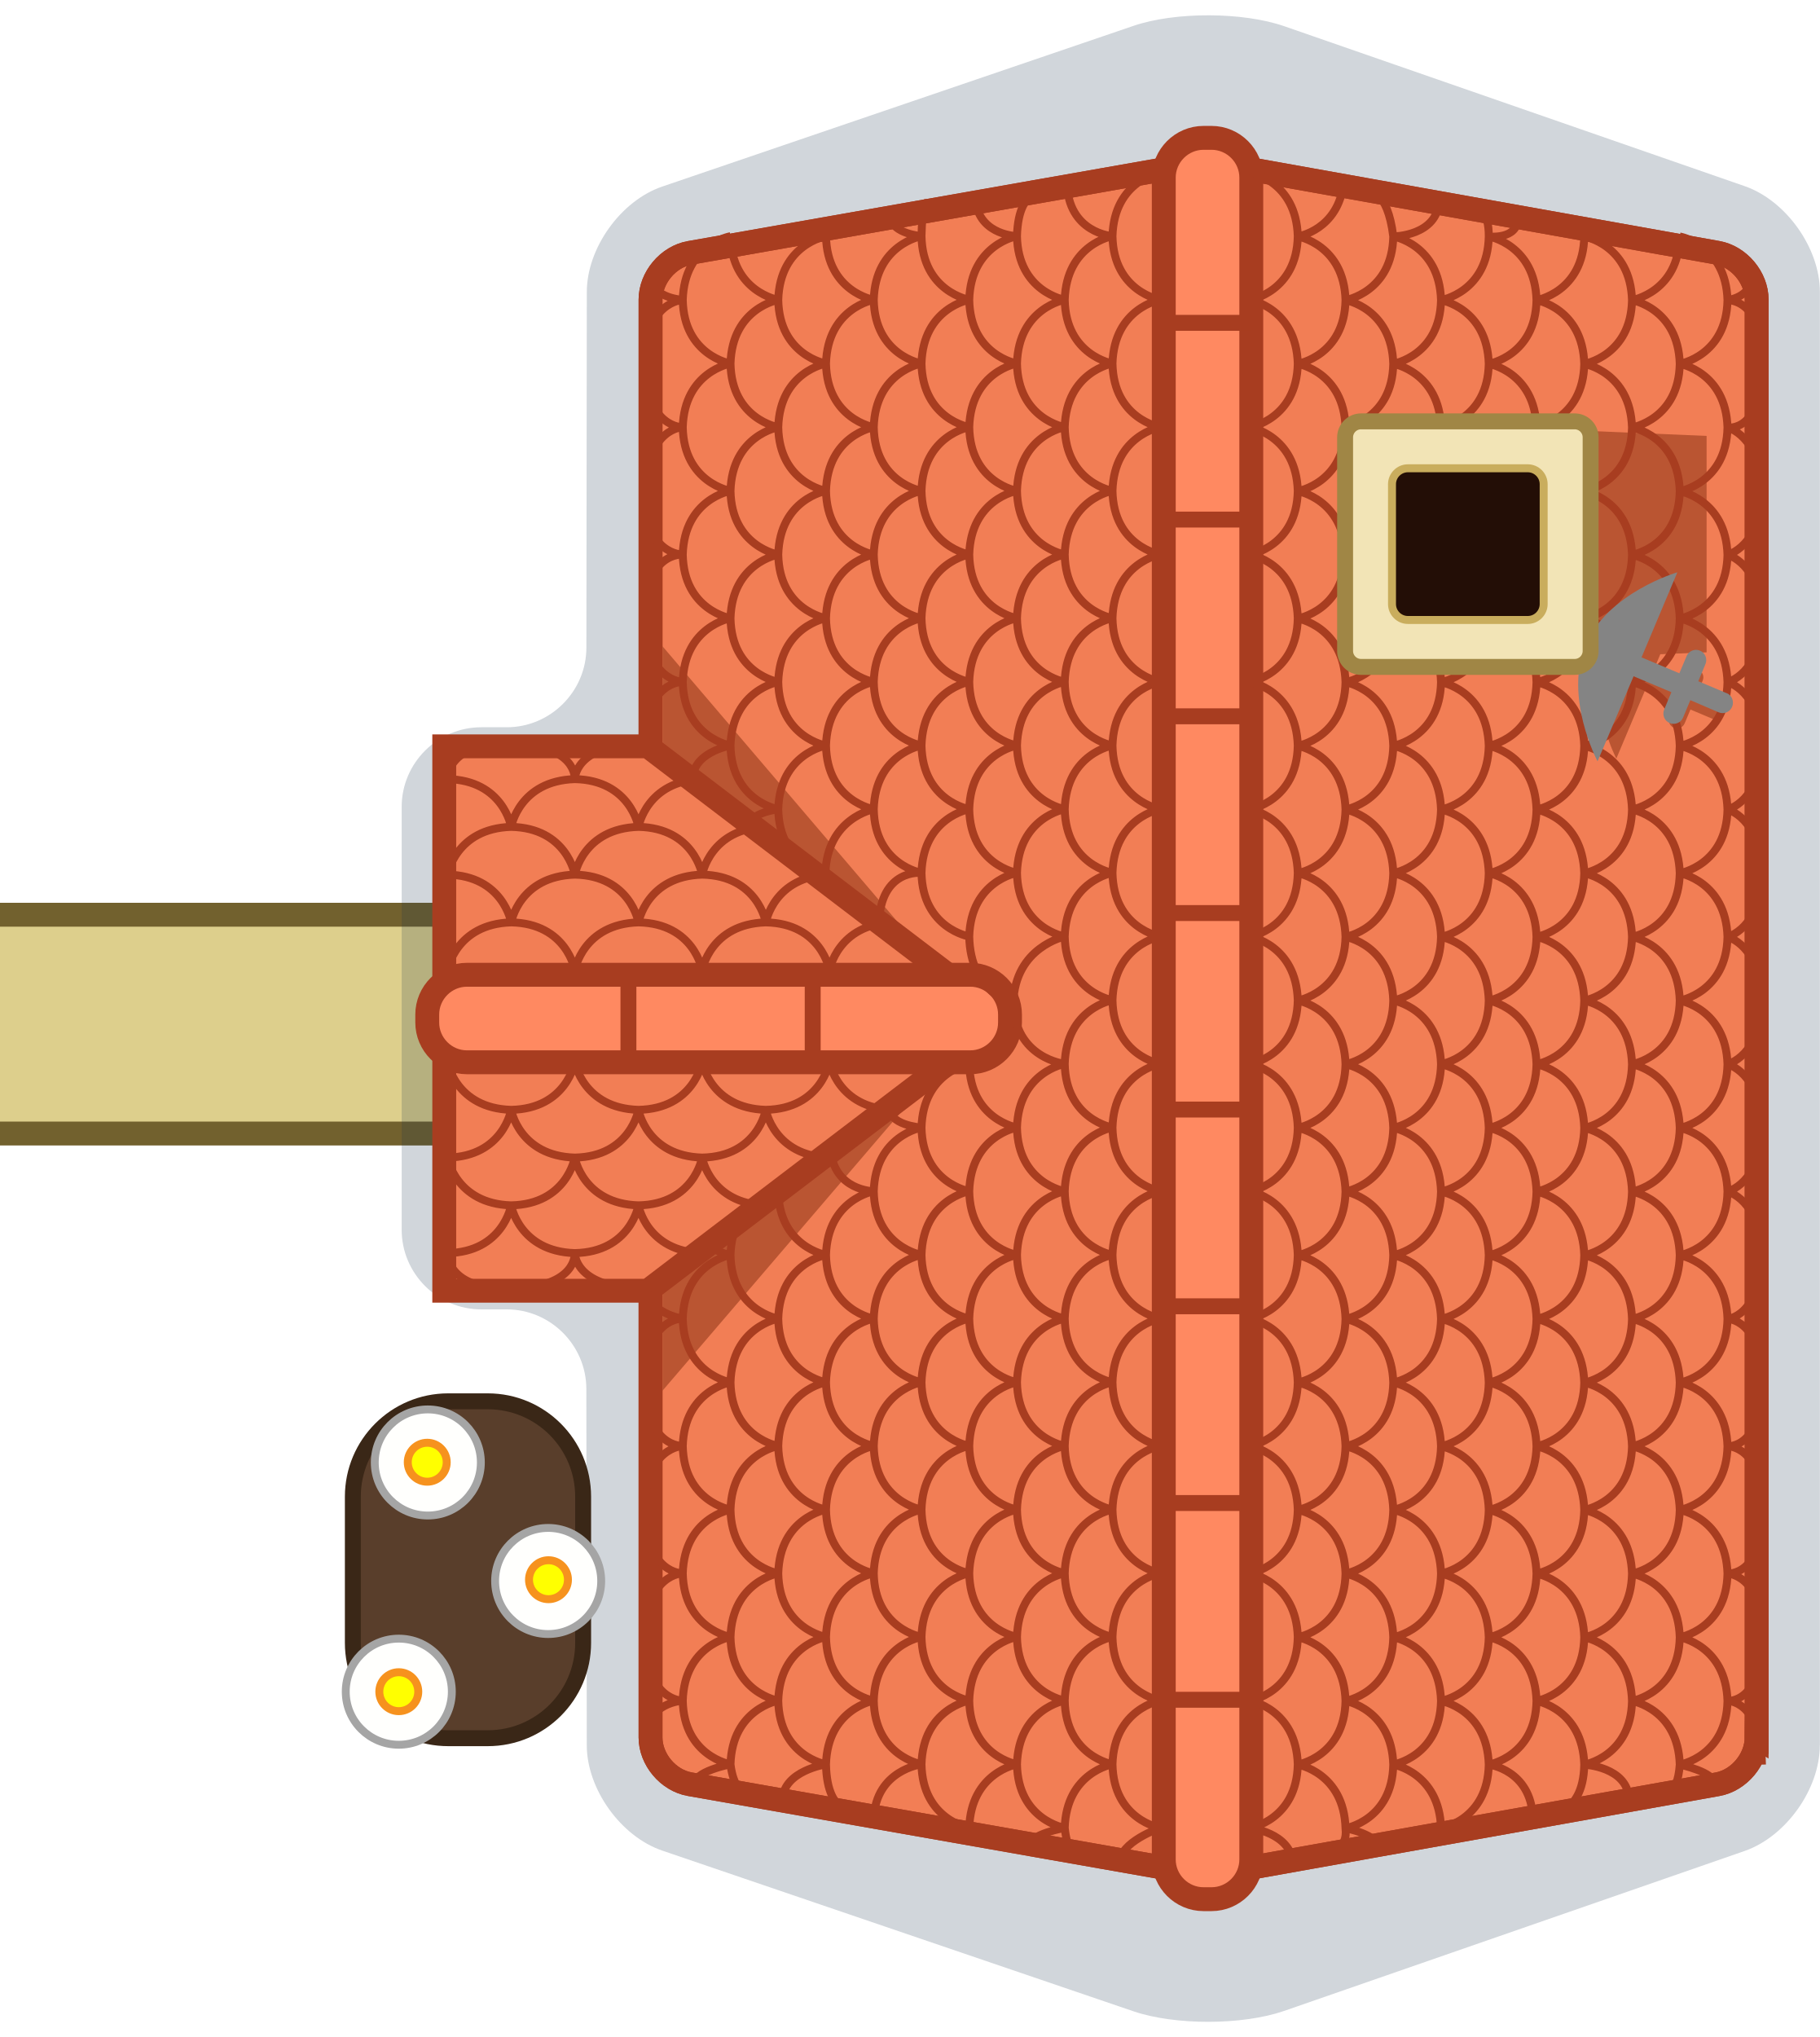
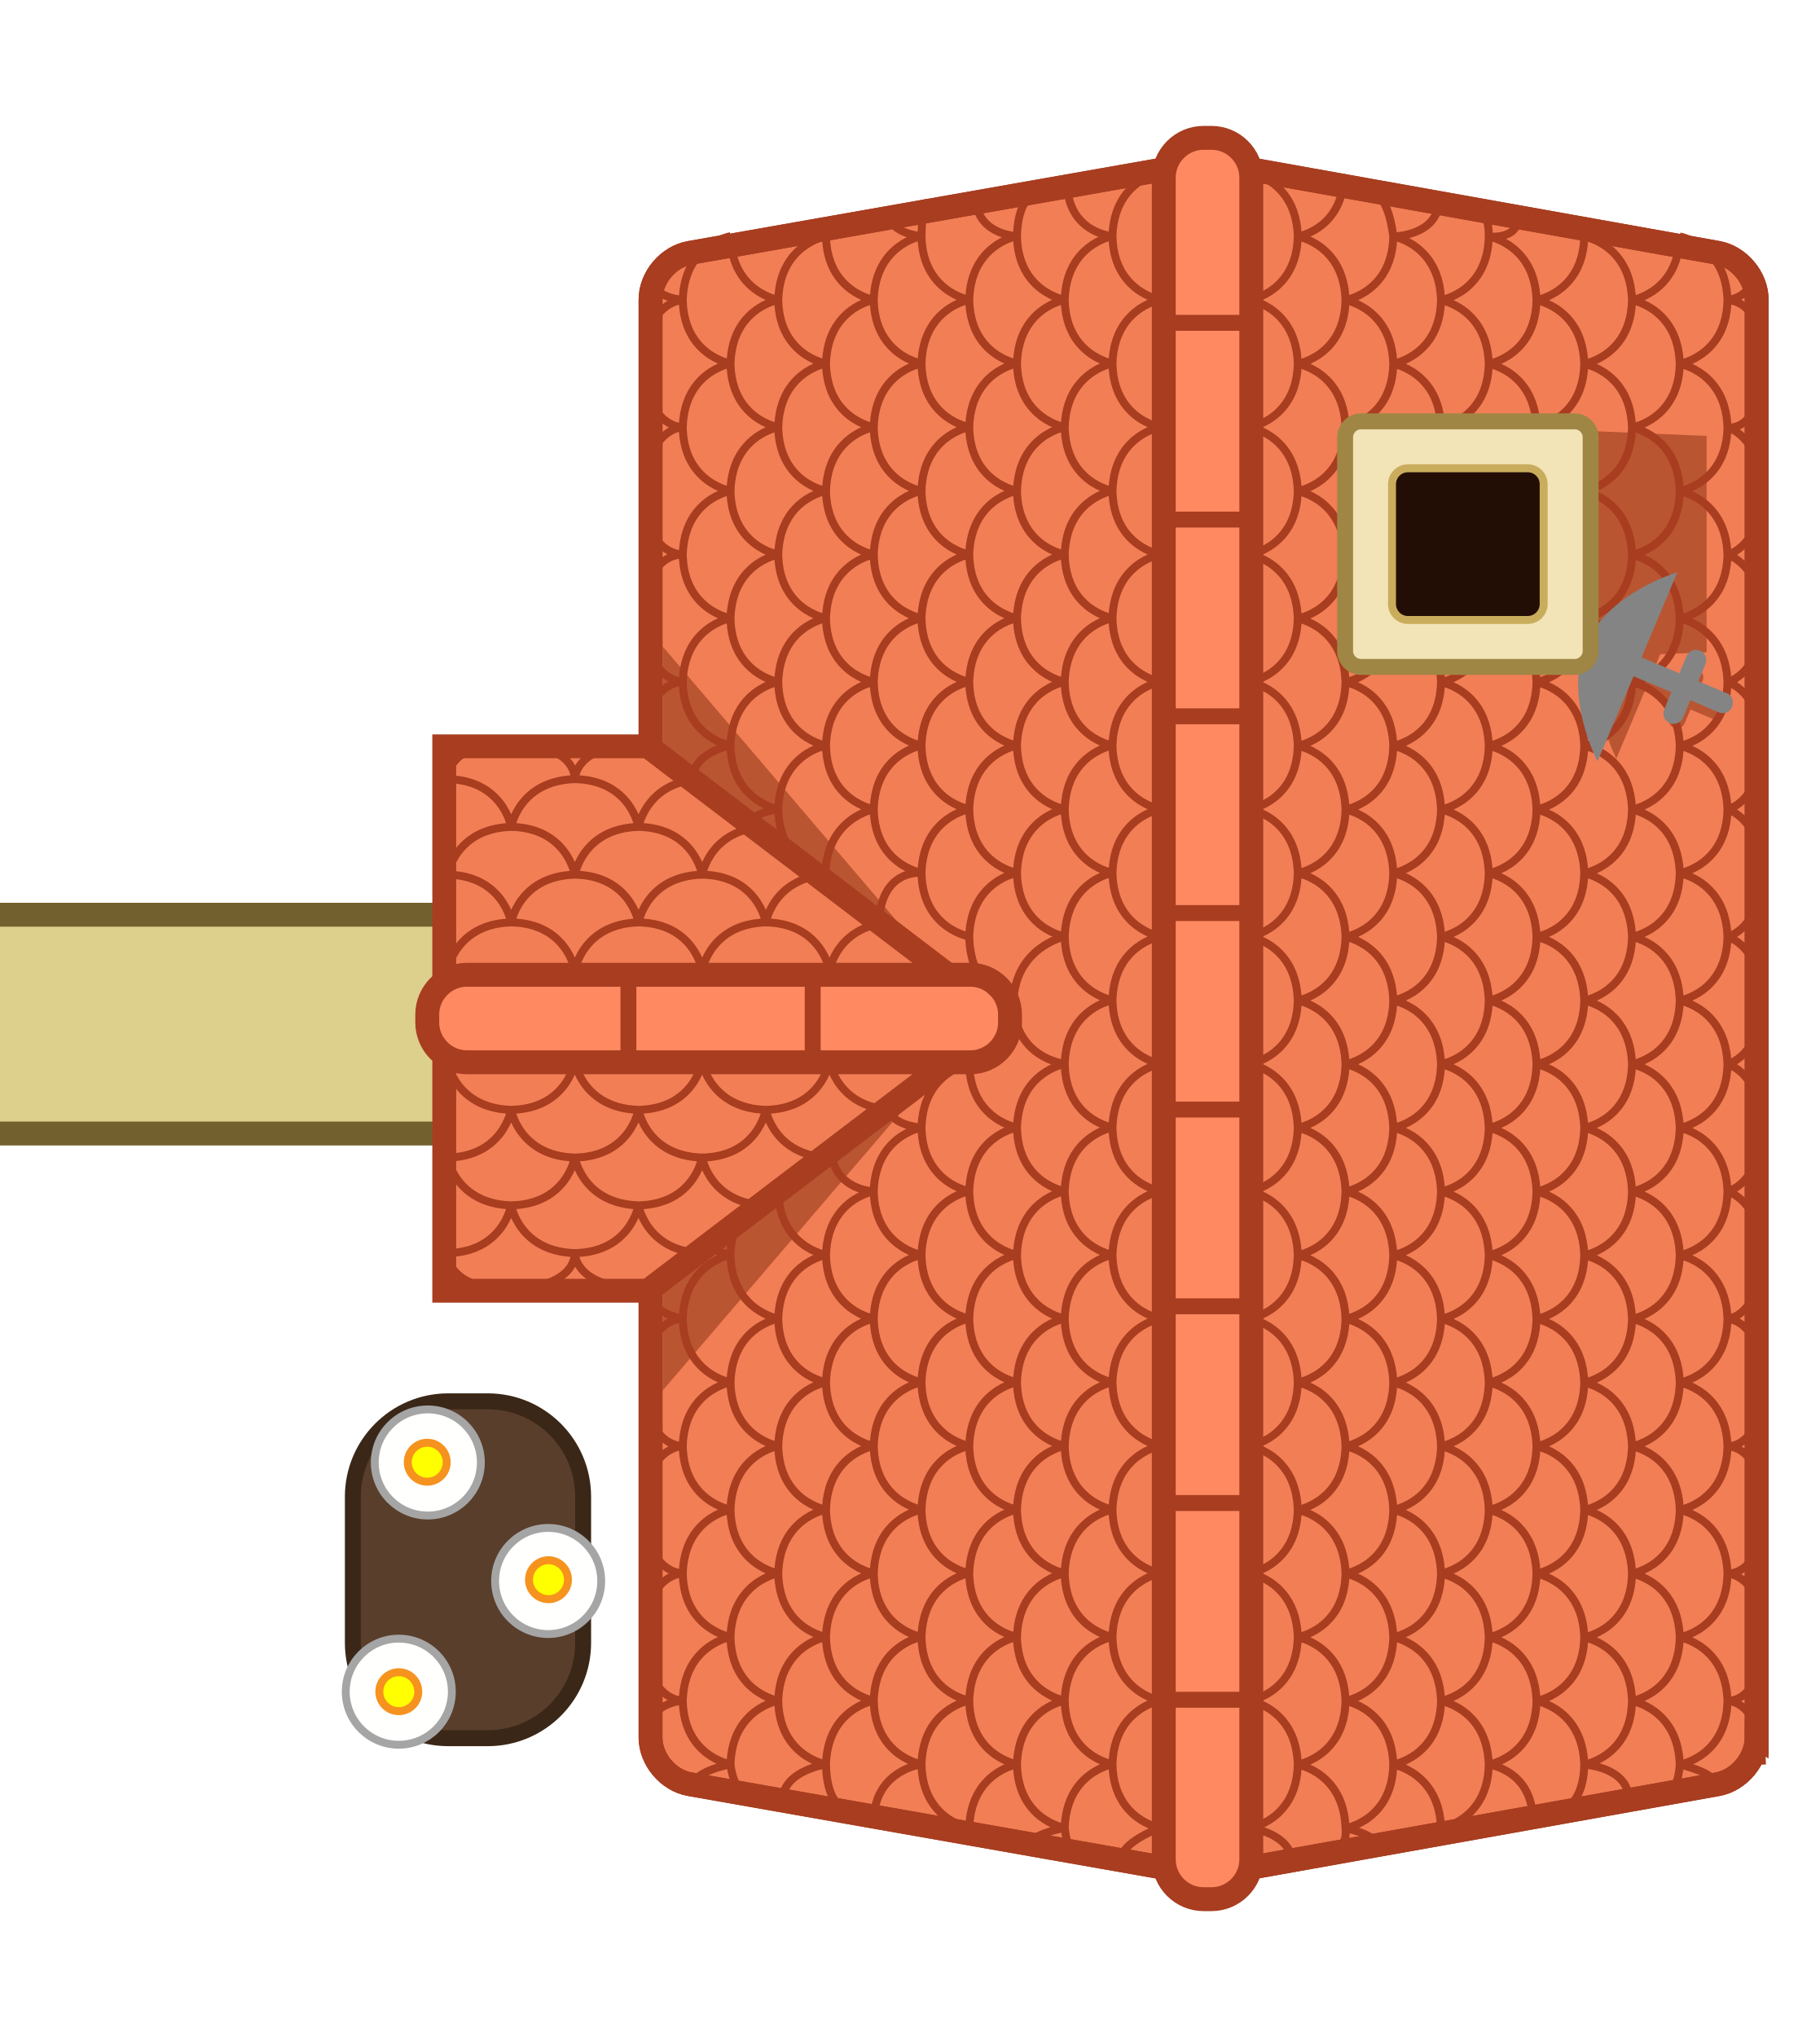
- <svg xmlns="http://www.w3.org/2000/svg" id="svg5728" xml:space="preserve" viewBox="0 0 228.682 255.936" height="100%" width="100%" version="1.1" enable-background="new 0 0 228.682 255.936">
+ <svg xmlns="http://www.w3.org/2000/svg" id="svg5728" xml:space="preserve" viewBox="0 0 228.682 255.936" width="100%" version="1.1" enable-background="new 0 0 228.682 255.936" height="100%">
  <g id="Layer_2" display="none">
-     <rect id="rect5731" width="228.68" fill="#A0C53A" display="inline" height="255.94" />
+     <rect id="rect5731" width="228.68" display="inline" fill="#A0C53A" height="255.94" />
  </g>
  <polyline id="polyline5736" stroke="#72612e" points="0 114.93 69.759 114.93 69.759 142.42 0 142.42" stroke-miterlimit="10" stroke-width="3" fill="#ddcf8c" />
-   <path id="path5740" opacity=".2" fill="#183049" d="m228.68 219.28c0 5.5-4.251 11.477-9.446 13.281l-57.87 20.099c-5.195 1.804-13.706 1.828-18.911 0.053l-59.24-20.2c-5.206-1.775-9.47-7.728-9.477-13.228l-0.054-44.77c-0.006-5.5-4.512-10-10.012-10h-3.194c-5.5 0-10-4.5-10-10v-53.139c0-5.5 4.5-10 10-10h3.199c5.5 0 10.005-4.5 10.012-10l0.054-44.707c0.006-5.5 4.271-11.453 9.477-13.228l59.245-20.202c5.206-1.775 13.716-1.751 18.911 0.053l57.87 20.099c5.195 1.804 9.446 7.781 9.446 13.281v182.62z" />
  <path id="path5751" d="m220.74 218.3c0 2.75-2.215 5.396-4.922 5.88l-59.156 10.578c-2.707 0.484-7.138 0.489-9.846 0.012l-60.145-10.6c-2.708-0.477-4.924-3.118-4.924-5.868v-180.66c0-2.75 2.216-5.391 4.924-5.868l60.145-10.603c2.708-0.478 7.139-0.472 9.846 0.012l59.158 10.578c2.707 0.484 4.922 3.13 4.922 5.88v180.66z" stroke="#a83d20" stroke-width="3" fill="#f27e55" />
  <path id="path5753" d="m220.74 218.3c0 2.75-2.215 5.396-4.922 5.88l-59.156 10.578c-2.707 0.484-7.138 0.489-9.846 0.012l-60.145-10.6c-2.708-0.477-4.924-3.118-4.924-5.868v-180.66c0-2.75 2.216-5.391 4.924-5.868l60.149-10.602c2.708-0.478 7.139-0.472 9.846 0.012l59.158 10.578c2.707 0.484 4.922 3.13 4.922 5.88v180.66z" stroke="#a83d20" stroke-miterlimit="10" stroke-width="3" fill="none" />
  <path id="path5783" opacity=".8" d="m89.598 136.93c-3.935 0-7.122-3.986-7.122-8.904s3.188-8.904 7.122-8.904" stroke="#913922" stroke-miterlimit="10" stroke-width="2" fill="none" />
  <path id="path5837" opacity=".8" d="m90.697 136.93c-3.935 0-7.122-3.986-7.122-8.904s3.188-8.904 7.122-8.904" stroke="#ff9173" stroke-miterlimit="10" fill="none" />
  <path id="path5893" opacity=".8" d="m96.798 144.74c-3.935 0-7.122-3.986-7.122-8.904s3.188-8.904 7.122-8.904" stroke="#913922" stroke-miterlimit="10" stroke-width="2" fill="none" />
  <path id="path5947" opacity=".8" d="m97.897 144.74c-3.935 0-7.122-3.986-7.122-8.904s3.188-8.904 7.122-8.904" stroke="#ff9173" stroke-miterlimit="10" fill="none" />
  <path id="path5999" opacity=".8" d="m103.6 136.93c-3.935 0-7.122-3.986-7.122-8.904s3.188-8.904 7.122-8.904" stroke="#913922" stroke-miterlimit="10" stroke-width="2" fill="none" />
  <path id="path6053" opacity=".8" d="m104.7 136.93c-3.935 0-7.122-3.986-7.122-8.904s3.188-8.904 7.122-8.904" stroke="#ff9173" stroke-miterlimit="10" fill="none" />
  <g id="g14686" stroke="#a83d20">
    <path id="path7713" d="m157.24 233.62c0 2.75-2.25 5-5 5h-0.998c-2.75 0-5-2.25-5-5v-211.3c0-2.75 2.25-5 5-5h0.998c2.75 0 5 2.25 5 5v211.3z" stroke-width="3" fill="#ff8961" />
-     <path id="line7719" d="m146.25 40.562h11-11zm0 24.719h11-11zm0 24.719h11-11zm0 24.719h11-11zm0 24.688h11-11zm0 24.719h11-11zm0 24.719h11-11zm0 24.719h11-11z" stroke-miterlimit="10" stroke-width="2" fill="none" />
+     <path id="line7719" d="m146.25 40.562h11-11zm0 24.719h11-11zm0 24.719h11-11zm0 24.719h11-11zm0 24.688h11-11zm0 24.719h11-11zm0 24.719h11-11zm0 24.719h11-11z" stroke-width="2" stroke-miterlimit="10" fill="none" />
  </g>
  <line id="line7773" y2="83.793" x2="199.88" stroke="#a08645" stroke-miterlimit="10" y1="52.941" x1="169.03" fill="none" />
  <line id="line7775" y2="52.941" x2="199.88" stroke="#a08645" stroke-miterlimit="10" y1="83.793" x1="169.03" fill="none" />
-   <polygon id="polygon7781" transform="matrix(.95047 0 0 1 5.8568 0)" points="118.24 122.22 118.24 133.87 81.421 174.74 81.421 81.193" fill="#ba5532" />
+   <polygon id="polygon7781" points="118.24 122.22 118.24 133.87 81.421 174.74 81.421 81.193" transform="matrix(.95047 0 0 1 5.8568 0)" fill="#ba5532" />
  <polygon id="polygon7792" points="119.14 133.44 81.414 162.17 55.826 162.17 55.826 93.771 81.414 93.771 119.14 122.5" stroke-miterlimit="10" fill="#f27e55" />
  <path id="path8290" d="m73.278 206.41c0 6.619-5.365 11.984-11.983 11.984h-4.973c-6.618 0-11.983-5.365-11.983-11.984v-18.36c0-6.618 5.365-11.984 11.983-11.984h4.973c6.618 0 11.983 5.366 11.983 11.984v18.36z" stroke="#3a2717" stroke-miterlimit="10" stroke-width="2" fill="#593e2b" />
-   <circle id="circle14029" stroke-width=".363" d="m 52.559,212.55 c 0,1.351 -1.095,2.446 -2.446,2.446 -1.351,0 -2.446,-1.095 -2.446,-2.446 0,-1.351 1.095,-2.446 2.446,-2.446 1.351,0 2.446,1.095 2.446,2.446 z" cx="50.113" cy="212.55" transform="matrix(2.7251 0 0 2.7251 -67.68 -380.58)" stroke="#a5a5a5" stroke-miterlimit="10" r="2.446" fill="#fffffd" />
-   <circle id="circle14031" stroke-width=".363" d="m 52.559,212.55 c 0,1.351 -1.095,2.446 -2.446,2.446 -1.351,0 -2.446,-1.095 -2.446,-2.446 0,-1.351 1.095,-2.446 2.446,-2.446 1.351,0 2.446,1.095 2.446,2.446 z" cx="50.113" stroke="#a5a5a5" transform="matrix(2.7251 0 0 2.7251 -82.803 -395.47)" cy="212.55" stroke-miterlimit="10" r="2.446" fill="#fffffd" />
-   <circle id="circle8308" d="m 56.134,183.72 c 0,1.351 -1.095,2.446 -2.446,2.446 -1.351,0 -2.446,-1.095 -2.446,-2.446 0,-1.351 1.095,-2.446 2.446,-2.446 1.351,0 2.446,1.095 2.446,2.446 z" cx="53.688" stroke="#f6921e" cy="183.72" stroke-miterlimit="10" r="2.446" fill="#ff0" />
-   <circle id="circle8326" d="m 71.369,198.48 c 0,1.351 -1.095,2.446 -2.446,2.446 -1.351,0 -2.446,-1.095 -2.446,-2.446 0,-1.351 1.095,-2.446 2.446,-2.446 1.351,0 2.446,1.095 2.446,2.446 z" cx="68.923" stroke="#f6921e" cy="198.48" stroke-miterlimit="10" r="2.446" fill="#ff0" />
-   <circle id="circle8344" stroke-width=".363" d="m 52.559,212.55 c 0,1.351 -1.095,2.446 -2.446,2.446 -1.351,0 -2.446,-1.095 -2.446,-2.446 0,-1.351 1.095,-2.446 2.446,-2.446 1.351,0 2.446,1.095 2.446,2.446 z" cx="50.113" stroke="#a5a5a5" transform="matrix(2.7251 0 0 2.7251 -86.45 -366.67)" cy="212.55" stroke-miterlimit="10" r="2.446" fill="#fffffd" />
-   <circle id="circle13259" d="m 52.559,212.55 c 0,1.351 -1.095,2.446 -2.446,2.446 -1.351,0 -2.446,-1.095 -2.446,-2.446 0,-1.351 1.095,-2.446 2.446,-2.446 1.351,0 2.446,1.095 2.446,2.446 z" cx="50.113" cy="212.55" stroke="#f6921e" stroke-miterlimit="10" r="2.446" fill="#ff0" />
+   <circle id="circle14029" d="m 52.559,212.55 c 0,1.351 -1.095,2.446 -2.446,2.446 -1.351,0 -2.446,-1.095 -2.446,-2.446 0,-1.351 1.095,-2.446 2.446,-2.446 1.351,0 2.446,1.095 2.446,2.446 z" cx="50.113" cy="212.55" transform="matrix(2.7251 0 0 2.7251 -67.68 -380.58)" stroke="#a5a5a5" r="2.446" stroke-miterlimit="10" stroke-width=".363" fill="#fffffd" />
+   <circle id="circle14031" d="m 52.559,212.55 c 0,1.351 -1.095,2.446 -2.446,2.446 -1.351,0 -2.446,-1.095 -2.446,-2.446 0,-1.351 1.095,-2.446 2.446,-2.446 1.351,0 2.446,1.095 2.446,2.446 z" cx="50.113" cy="212.55" transform="matrix(2.7251 0 0 2.7251 -82.803 -395.47)" stroke="#a5a5a5" r="2.446" stroke-miterlimit="10" stroke-width=".363" fill="#fffffd" />
+   <circle id="circle8308" d="m 56.134,183.72 c 0,1.351 -1.095,2.446 -2.446,2.446 -1.351,0 -2.446,-1.095 -2.446,-2.446 0,-1.351 1.095,-2.446 2.446,-2.446 1.351,0 2.446,1.095 2.446,2.446 z" stroke="#f6921e" cy="183.72" cx="53.688" stroke-miterlimit="10" r="2.446" fill="#ff0" />
+   <circle id="circle8326" d="m 71.369,198.48 c 0,1.351 -1.095,2.446 -2.446,2.446 -1.351,0 -2.446,-1.095 -2.446,-2.446 0,-1.351 1.095,-2.446 2.446,-2.446 1.351,0 2.446,1.095 2.446,2.446 z" stroke="#f6921e" cy="198.48" cx="68.923" stroke-miterlimit="10" r="2.446" fill="#ff0" />
+   <circle id="circle8344" d="m 52.559,212.55 c 0,1.351 -1.095,2.446 -2.446,2.446 -1.351,0 -2.446,-1.095 -2.446,-2.446 0,-1.351 1.095,-2.446 2.446,-2.446 1.351,0 2.446,1.095 2.446,2.446 z" cx="50.113" cy="212.55" transform="matrix(2.7251 0 0 2.7251 -86.45 -366.67)" stroke="#a5a5a5" r="2.446" stroke-miterlimit="10" stroke-width=".363" fill="#fffffd" />
+   <circle id="circle13259" d="m 52.559,212.55 c 0,1.351 -1.095,2.446 -2.446,2.446 -1.351,0 -2.446,-1.095 -2.446,-2.446 0,-1.351 1.095,-2.446 2.446,-2.446 1.351,0 2.446,1.095 2.446,2.446 z" cy="212.55" stroke="#f6921e" cx="50.113" stroke-miterlimit="10" r="2.446" fill="#ff0" />
  <polygon id="polygon14678" stroke="#a83d20" points="119.14 133.44 81.414 162.17 55.826 162.17 55.826 93.771 81.414 93.771 119.14 122.5" stroke-miterlimit="10" stroke-width="3" fill="none" />
  <g id="g14682" stroke="#a83d20">
    <path id="path8272" d="m58.688 133.47c-2.75 0-5-2.25-5-5v-0.998c0-2.75 2.25-5 5-5h63.232c2.75 0 5 2.25 5 5v0.998c0 2.75-2.25 5-5 5h-63.234z" stroke-width="3" fill="#ff8961" />
-     <path id="line8278" d="m78.969 122.47v11-11zm23.156 0v11-11z" stroke-miterlimit="10" stroke-width="2" fill="none" />
+     <path id="line8278" d="m78.969 122.47v11-11zm23.156 0v11-11z" stroke-width="2" stroke-miterlimit="10" fill="none" />
  </g>
  <path id="path7753" d="m216.09 88.444-2.854-1.199 0.731-1.741c0.222-0.524-0.026-1.131-0.55-1.352-0.527-0.22-1.131 0.025-1.354 0.55l-0.732 1.741-3.805-1.602 1.11-2.639 5.819-0.24v-27.192l-43.622-1.842 0.228 30.799 31.41-1.27c-0.218 0.361-0.42 0.735-0.587 1.133-2.212 5.255 1.229 11.718 1.229 11.718l3.604-8.564 3.805 1.602-0.731 1.74c-0.222 0.525 0.026 1.132 0.552 1.352 0.525 0.221 1.131-0.024 1.352-0.55l0.732-1.74 2.854 1.201c0.525 0.221 1.131-0.024 1.352-0.552 0.22-0.526-0.03-1.13-0.55-1.353z" fill="#ba5532" />
  <path id="path14791" d="m221.41 221.71c-0.129-8.124-4.328-8-4.328-8s4.342 0.362 4.328-8c0.099-7.896-4.328-8-4.328-8s4.494 0.362 4.328-8c0.099-8.124-4.328-8-4.328-8s4.342 0.362 4.328-8c-0.053-7.972-4.328-8-4.328-8s4.038-0.246 4.328-8c-0.205-6.984-4.328-8-4.328-8s4.19-1.006 4.328-8c-0.205-6.984-4.328-8-4.328-8s4.19-1.006 4.328-8c-0.205-6.984-4.328-8-4.328-8s4.19-1.006 4.328-8c-0.205-6.984-4.328-8-4.328-8s4.19-1.006 4.328-8c-0.205-6.984-4.328-8-4.328-8s4.19-1.006 4.328-8c-0.205-6.984-4.328-8-4.328-8s4.19-1.006 4.328-8c-0.205-6.984-4.328-8-4.328-8s4.342 0.742 4.328-8c0.251-8.2-4.328-8-4.328-8s2.898-0.322 3.036-2.833m-4.632 189.29c0.023-1.513-4.404-2.453-4.404-2.453s5.862-1.006 6-8c-0.205-6.984-6-8-6-8s5.862-1.006 6-8c-0.205-6.984-6-8-6-8s5.862-1.006 6-8c-0.205-6.984-6-8-6-8s5.862-1.006 6-8c-0.205-6.984-6-8-6-8s5.862-1.006 6-8c-0.205-6.984-6-8-6-8s5.862-1.006 6-8c-0.205-6.984-6-8-6-8s5.862-1.006 6-8c-0.205-6.984-6-8-6-8s5.862-1.006 6-8c-0.205-6.984-6-8-6-8s5.862-1.006 6-8c-0.205-6.984-6-8-6-8s5.862-1.006 6-8c-0.205-6.984-6-8-6-8s5.862-1.006 6-8c-0.205-6.984-6-8-6-8s5.862-1.006 6-8c-0.205-6.984-6-8-6-8m-2.2 195.82s1.91 0.362 2.2-3.821c-0.205-6.984-6-8-6-8s5.862-1.006 6-8c-0.205-6.984-6-8-6-8s5.862-1.006 6-8c-0.205-6.984-6-8-6-8s5.862-1.006 6-8c-0.205-6.984-6-8-6-8s5.862-1.006 6-8c-0.205-6.984-6-8-6-8s5.862-1.006 6-8c-0.205-6.984-6-8-6-8s5.862-1.006 6-8c-0.205-6.984-6-8-6-8s5.862-1.006 6-8c-0.205-6.984-6-8-6-8s5.862-1.006 6-8c-0.205-6.984-6-8-6-8s5.862-1.006 6-8c-0.205-6.984-6-8-6-8s5.862-1.006 6-8c-0.205-6.984-6-8-6-8s5.862-1.006 6-8c-0.205-6.984-6-8-6-8s5.862-1.006 6-8m-6.38 196.28c-0.205-4.02-5.62-4.277-5.62-4.277s5.862-1.006 6-8c-0.205-6.984-6-8-6-8s5.862-1.006 6-8c-0.205-6.984-6-8-6-8s5.862-1.006 6-8c-0.205-6.984-6-8-6-8s5.862-1.006 6-8c-0.205-6.984-6-8-6-8s5.862-1.006 6-8c-0.205-6.984-6-8-6-8s5.862-1.006 6-8c-0.205-6.984-6-8-6-8s5.862-1.006 6-8c-0.205-6.984-6-8-6-8s5.862-1.006 6-8c-0.205-6.984-6-8-6-8s5.862-1.006 6-8c-0.205-6.984-6-8-6-8s5.862-1.006 6-8c-0.205-6.984-6-8-6-8s5.862-1.006 6-8c-0.205-6.984-6-8-6-8s5.862-1.006 6-8c-0.205-6.984-6-8-6-8m-5.24 198.25s5.102 0.742 5.24-6.252c-0.205-6.984-6-8-6-8s5.862-1.006 6-8c-0.205-6.984-6-8-6-8s5.862-1.006 6-8c-0.205-6.984-6-8-6-8s5.862-1.006 6-8c-0.205-6.984-6-8-6-8s5.862-1.006 6-8c-0.205-6.984-6-8-6-8s5.862-1.006 6-8c-0.205-6.984-6-8-6-8s5.862-1.006 6-8c-0.205-6.984-6-8-6-8s5.862-1.006 6-8c-0.205-6.984-6-8-6-8s5.862-1.006 6-8c-0.205-6.984-6-8-6-8s5.862-1.006 6-8c-0.205-6.984-6-8-6-8s5.862-1.006 6-8c-0.205-6.984-6-8-6-8s5.862-1.006 6-8c-0.205-6.984-6-8-6-8s5.862-1.006 6-8m-6.456 198.63c-0.281-5.996-5.544-6.632-5.544-6.632s5.862-1.006 6-8c-0.205-6.984-6-8-6-8s5.862-1.006 6-8c-0.205-6.984-6-8-6-8s5.862-1.006 6-8c-0.205-6.984-6-8-6-8s5.862-1.006 6-8c-0.205-6.984-6-8-6-8s5.862-1.006 6-8c-0.205-6.984-6-8-6-8s5.862-1.006 6-8c-0.205-6.984-6-8-6-8s5.862-1.006 6-8c-0.205-6.984-6-8-6-8s5.862-1.006 6-8c-0.205-6.984-6-8-6-8s5.862-1.006 6-8c-0.205-6.984-6-8-6-8s5.862-1.006 6-8c-0.205-6.984-6-8-6-8s5.862-1.006 6-8c-0.205-6.984-6-8-6-8s5.862-1.006 6-8c-0.205-6.984-6-8-6-8s3.658 0.438 3.644-2.301m-9.644 202.3s5.862-1.006 6-8c-0.205-6.984-6-8-6-8s5.862-1.006 6-8c-0.205-6.984-6-8-6-8s5.862-1.006 6-8c-0.205-6.984-6-8-6-8s5.862-1.006 6-8c-0.205-6.984-6-8-6-8s5.862-1.006 6-8c-0.205-6.984-6-8-6-8s5.862-1.006 6-8c-0.205-6.984-6-8-6-8s5.862-1.006 6-8c-0.205-6.984-6-8-6-8s5.862-1.006 6-8c-0.205-6.984-6-8-6-8s5.862-1.006 6-8c-0.205-6.984-6-8-6-8s5.862-1.006 6-8c-0.205-6.984-6-8-6-8s5.862-1.006 6-8c-0.205-6.984-6-8-6-8s5.862-1.006 6-8c-0.205-6.984-6-8-6-8s5.862-1.006 6-8c0.023-3.184-1.289-3.365-1.289-3.365m-4.711 203.36c-0.205-6.984-6-8-6-8s5.862-1.006 6-8c-0.205-6.984-6-8-6-8s5.862-1.006 6-8c-0.205-6.984-6-8-6-8s5.862-1.006 6-8c-0.205-6.984-6-8-6-8s5.862-1.006 6-8c-0.205-6.984-6-8-6-8s5.862-1.006 6-8c-0.205-6.984-6-8-6-8s5.862-1.006 6-8c-0.205-6.984-6-8-6-8s5.862-1.006 6-8c-0.205-6.984-6-8-6-8s5.862-1.006 6-8c-0.205-6.984-6-8-6-8s5.862-1.006 6-8c-0.205-6.984-6-8-6-8s5.862-1.006 6-8c-0.205-6.984-6-8-6-8s5.862-1.006 6-8c-0.205-6.984-6-8-6-8s5.862-1.006 6-8c-0.205-6.984-6-8-6-8s5.558-0.018 5.772-4.504m-7.292 207.19c-0.433-1.969-4.48-2.681-4.48-2.681s5.862-1.006 6-8c-0.205-6.984-6-8-6-8s5.862-1.006 6-8c-0.205-6.984-6-8-6-8s5.862-1.006 6-8c-0.205-6.984-6-8-6-8s5.862-1.006 6-8c-0.205-6.984-6-8-6-8s5.862-1.006 6-8c-0.205-6.984-6-8-6-8s5.862-1.006 6-8c-0.205-6.984-6-8-6-8s5.862-1.006 6-8c-0.205-6.984-6-8-6-8s5.862-1.006 6-8c-0.205-6.984-6-8-6-8s5.862-1.006 6-8c-0.205-6.984-6-8-6-8s5.862-1.006 6-8c-0.205-6.984-6-8-6-8s5.862-1.006 6-8c-0.205-6.984-6-8-6-8s5.862-1.006 6-8c-0.205-6.984-6-8-6-8s5.862-1.006 6-8c-0.737-5.996-3.112-5.72-3.112-5.72m-4.86 208.55s2.29-0.094 1.972-2.833c-0.205-6.984-6-8-6-8s5.862-1.006 6-8c-0.205-6.984-6-8-6-8s5.862-1.006 6-8c-0.205-6.984-6-8-6-8s5.862-1.006 6-8c-0.205-6.984-6-8-6-8s5.862-1.006 6-8c-0.205-6.984-6-8-6-8s5.862-1.006 6-8c-0.205-6.984-6-8-6-8s5.862-1.006 6-8c-0.205-6.984-6-8-6-8s5.862-1.006 6-8c-0.205-6.984-6-8-6-8s5.862-1.006 6-8c-0.205-6.984-6-8-6-8s5.862-1.006 6-8c-0.205-6.984-6-8-6-8s5.862-1.006 6-8c-0.205-6.984-6-8-6-8s5.862-1.006 6-8c-0.205-6.984-6-8-6-8s5.862-1.006 6-8c-0.205-6.984-6-8-6-8s5.102-0.778 5.772-6.784m-6.38 211.11c-0.357-3.792-5.392-4.353-5.392-4.353s5.862-1.006 6-8c-0.205-6.984-6-8-6-8s5.862-1.006 6-8c-0.205-6.984-6-8-6-8s5.862-1.006 6-8c-0.205-6.984-6-8-6-8s5.862-1.006 6-8c-0.205-6.984-6-8-6-8s5.862-1.006 6-8c-0.205-6.984-6-8-6-8s5.862-1.006 6-8c-0.205-6.984-6-8-6-8s5.862-1.006 6-8c-0.205-6.984-6-8-6-8s5.862-1.006 6-8c-0.205-6.984-6-8-6-8s5.862-1.006 6-8c-0.205-6.984-6-8-6-8s5.862-1.006 6-8c-0.205-6.984-6-8-6-8s5.862-1.006 6-8c-0.205-6.984-6-8-6-8s5.862-1.006 6-8c-0.205-6.984-6-8-6-8s5.862-1.006 6-8c-0.205-6.984-6-8-6-8m-75.843 196.58c0.013-4.362 4.558-4.58 4.558-4.58s-4.652 0.069-4.71-8c0.044-7.978 4.71-8 4.71-8s-4.679 0.123-4.71-8c-0.09-7.871 4.71-8 4.71-8s-4.733 0.203-4.71-8c0.017-8.247 4.71-8 4.71-8s-4.456-0.664-4.442-3.934m-0.268-68.069c-0.063-8.166 4.71-8 4.71-8s-4.733-0.092-4.71-8c-0.171-8.381 4.71-8 4.71-8s-4.948 0.069-4.71-8c0.205-7.951 4.71-8 4.71-8s-4.679 0.123-4.71-8c-0.117-7.79 4.71-8 4.71-8s-3.605-0.2-3.851-2.519m5.218 189.2c-0.099-1.817 4.632-2.681 4.632-2.681s-5.862-1.006-6-8c0.205-6.984 6-8 6-8s-5.862-1.006-6-8c0.205-6.984 6-8 6-8s-5.862-1.006-6-8c0.205-6.984 6-8 6-8s-5.862-1.006-6-8c0.205-6.984 6-8 6-8s-2.594-0.512-2.808-1.541m-1.922-57.949c-0.296-3.629 4.729-4.51 4.729-4.51s-5.862-1.006-6-8c0.205-6.984 6-8 6-8s-5.862-1.006-6-8c0.205-6.984 6-8 6-8s-5.862-1.006-6-8c0.205-6.984 6-8 6-8s-5.862-1.006-6-8c0.205-6.984 6-8 6-8m1.593 195.52s-1.226-0.55-1.593-3.517c0.205-6.984 6-8 6-8s-5.862-1.006-6-8c0.205-6.984 6-8 6-8s-5.862-1.006-6-8c0.205-6.984 6-8 6-8s-5.862-1.006-6-8c0.205-6.984 6-8 6-8s-5.862-1.006-6-8c0.205-6.984 6-8 6-8m-3.729-45.727c-0.023-1.855 3.729-2.273 3.729-2.273s-5.862-1.006-6-8c0.205-6.984 6-8 6-8s-5.862-1.006-6-8c0.205-6.984 6-8 6-8s-5.862-1.006-6-8c0.205-6.984 6-8 6-8s-5.862-1.006-6-8c0.205-6.984 6-8 6-8s-5.862-1.006-6-8m6.532 196.35c0.205-3.564 5.468-4.353 5.468-4.353s-5.862-1.006-6-8c0.205-6.984 6-8 6-8s-5.862-1.006-6-8c0.205-6.984 6-8 6-8s-5.862-1.006-6-8c0.205-6.984 6-8 6-8s-5.862-1.006-6-8c0.205-6.984 6-8 6-8s-5.862-1.006-6-8m6-40s-5.862-1.006-6-8c0.205-6.984 6-8 6-8s-5.862-1.006-6-8c0.205-6.984 6-8 6-8s-5.862-1.006-6-8c0.205-6.984 6-8 6-8s-5.862-1.006-6-8c0.205-6.984 6-8 6-8s-5.862-1.006-6-8c0.205-6.984 6-8 6-8m4.252 197.87s-4.114 1.122-4.252-5.872c0.205-6.984 6-8 6-8s-5.862-1.006-6-8c0.205-6.984 6-8 6-8s-5.862-1.006-6-8c0.205-6.984 6-8 6-8s-5.862-1.006-6-8c0.205-6.984 6-8 6-8s-5.862-1.006-6-8c0.205-6.984 6-8 6-8s-5.026-0.056-5.43-5.302m-0.646-34.622c0.205-6.984 6.076-8.076 6.076-8.076s-5.862-1.006-6-8c0.205-6.984 6-8 6-8s-5.862-1.006-6-8c0.205-6.984 6-8 6-8s-5.862-1.006-6-8c0.205-6.984 6-8 6-8s-5.862-1.006-6-8c0.205-6.984 6-8 6-8s-5.862-1.006-6-8m6 198.78c0.281-6.072 6-6.784 6-6.784s-5.862-1.006-6-8c0.205-6.984 6-8 6-8s-5.862-1.006-6-8c0.205-6.984 6-8 6-8s-5.862-1.006-6-8c0.205-6.984 6-8 6-8s-5.862-1.006-6-8c0.205-6.984 6-8 6-8s-5.862-1.006-6-8c0.205-6.984 6-8 6-8s-4.324-0.282-3.986-2.719m-1.368-22.877c0.205-6.984 5.354-6.404 5.354-6.404s-5.862-1.006-6-8c0.205-6.984 6-8 6-8s-5.862-1.006-6-8c0.205-6.984 6-8 6-8s-5.862-1.006-6-8c0.205-6.984 6-8 6-8s-5.862-1.006-6-8c0.205-6.984 6-8 6-8s-5.862-1.006-6-8c0.205-6.984 6-8 6-8s-3.658-0.307-3.851-2.304m9.851 202.3s-5.862-1.006-6-8c0.205-6.984 6-8 6-8s-5.862-1.006-6-8c0.205-6.984 6-8 6-8s-5.862-1.006-6-8c0.205-6.984 6-8 6-8s-5.862-1.006-6-8c0.205-6.984 6-8 6-8s-5.862-1.006-6-8c0.205-6.984 6-8 6-8s-5.862-1.006-6-8c0.205-6.984 6-8 6-8m0-16s-5.862-1.006-6-8c0.205-6.984 6-8 6-8s-5.862-1.006-6-8c0.205-6.984 6-8 6-8s-5.862-1.006-6-8c0.205-6.984 6-8 6-8s-5.862-1.006-6-8c0.205-6.984 6-8 6-8s-5.862-1.006-6-8c0.205-6.984 6-8 6-8s-5.862-1.006-6-8c0.205-6.984 1.003-3.057 1.003-3.057m4.997 203.06c0.205-6.984 6-8 6-8s-5.862-1.006-6-8c0.205-6.984 6-8 6-8s-5.862-1.006-6-8c0.205-6.984 6-8 6-8s-5.862-1.006-6-8c0.205-6.984 6-8 6-8s-5.862-1.006-6-8c0.205-6.984 6-8 6-8s-5.862-1.006-6-8c0.205-6.984 6-8 6-8s-5.862-1.006-6-8m5.43-7.582s-5.292-1.424-5.43-8.418c0.205-6.984 6-8 6-8s-5.862-1.006-6-8c0.205-6.984 6-8 6-8s-5.862-1.006-6-8c0.205-6.984 6-8 6-8s-5.862-1.006-6-8c0.205-6.984 6-8 6-8s-5.862-1.006-6-8c0.205-6.984 6-8 6-8s-5.862-1.006-6-8c0.205-6.984 6-8 6-8s-4.411-0.092-5.14-4.024m6.432 206.4c0.357-1.665 4.708-2.377 4.708-2.377s-5.862-1.006-6-8c0.205-6.984 6-8 6-8s-5.862-1.006-6-8c0.205-6.984 6-8 6-8s-5.862-1.006-6-8c0.205-6.984 6-8 6-8s-5.862-1.006-6-8c0.205-6.984 6-8 6-8s-5.862-1.006-6-8c0.205-6.984 6-8 6-8s-5.862-1.006-6-8c0.205-6.984 6-8 6-8s-6.317-0.702-6.456-7.696c0.205-6.984 6.456-8.304 6.456-8.304s-5.862-1.006-6-8c0.205-6.984 6-8 6-8s-5.862-1.006-6-8c0.205-6.984 6-8 6-8s-5.862-1.006-6-8c0.205-6.984 6-8 6-8s-5.862-1.006-6-8c0.205-6.984 6-8 6-8s-5.862-1.006-6-8c0.205-6.984 6-8 6-8s-5.862-1.006-6-8c0.205-6.984 4.334-5.474 4.334-5.474m2.726 208.61s-0.77-0.474-1.061-3.137c0.205-6.984 6-8 6-8s-5.862-1.006-6-8c0.205-6.984 6-8 6-8s-5.862-1.006-6-8c0.205-6.984 6-8 6-8s-5.862-1.006-6-8c0.205-6.984 6-8 6-8s-5.862-1.006-6-8c0.205-6.984 6-8 6-8s-5.862-1.006-6-8c0.205-6.984 6-8 6-8s-5.862-1.006-6-8c0.205-6.984 6-8 6-8s-5.862-1.006-6-8c0.205-6.984 6-8 6-8s-5.862-1.006-6-8c0.205-6.984 6-8 6-8s-5.862-1.006-6-8c0.205-6.984 6-8 6-8s-5.862-1.006-6-8c0.205-6.984 6-8 6-8s-5.862-1.006-6-8c0.205-6.984 6-8 6-8s-5.862-1.006-6-8c0.205-6.984 6-8 6-8s-5.593-0.361-5.731-6.764m6.643 211.19c-0.099-2.653 5.088-4.428 5.088-4.428s-5.862-1.006-6-8c0.205-6.984 6-8 6-8s-5.862-1.006-6-8c0.205-6.984 6-8 6-8s-5.862-1.006-6-8c0.205-6.984 6-8 6-8s-5.862-1.006-6-8c0.205-6.984 6-8 6-8s-5.862-1.006-6-8c0.205-6.984 6-8 6-8s-5.862-1.006-6-8c0.205-6.984 6-8 6-8s-5.862-1.006-6-8c0.205-6.984 6-8 6-8s-5.862-1.006-6-8c0.205-6.984 6-8 6-8s-5.862-1.006-6-8c0.205-6.984 6-8 6-8s-5.862-1.006-6-8c0.205-6.984 6-8 6-8s-5.862-1.006-6-8c0.205-6.984 6-8 6-8s-5.862-1.006-6-8c0.205-6.984 6-8 6-8s-5.862-1.006-6-8c0.205-6.984 6-8 6-8m-65.565 140.22c-8.059-0.205-8-4.442-8-4.442s0.338 4.303-8 4.442c-8.166 0.224-8-4.442-8-4.442m32 0c-6.984-0.205-8-6-8-6s-1.006 5.862-8 6c-6.984-0.205-8-6-8-6s-1.006 5.862-8 6m40-6c-6.984-0.205-8-6-8-6s-1.006 5.862-8 6c-6.984-0.205-8-6-8-6s-1.006 5.862-8 6c-6.984-0.205-8-6-8-6m48 0c-6.984-0.205-8-6-8-6s-1.006 5.862-8 6c-6.984-0.205-8-6-8-6s-1.006 5.862-8 6c-6.984-0.205-8-6-8-6s-1.006 5.862-8 6m56-6c-6.984-0.205-8-6-8-6s-1.006 5.862-8 6c-6.984-0.205-8-6-8-6s-1.006 5.862-8 6c-6.984-0.205-8-6-8-6s-1.006 5.862-8 6c-6.984-0.205-8-6-8-6m24-39.992c-8.059 0.205-8 4.442-8 4.442s0.338-4.303-8-4.442c-8.161-0.228-7.995 4.438-7.995 4.438m32 0c-6.984 0.205-8 6-8 6s-1.006-5.862-8-6c-6.984 0.205-8 6-8 6s-1.006-5.862-8-6m40 6c-6.984 0.205-8 6-8 6s-1.006-5.862-8-6c-6.984 0.205-8 6-8 6s-1.006-5.862-8-6c-6.984 0.205-8 6-8 6m48 0c-6.984 0.205-8 6-8 6s-1.006-5.862-8-6c-6.984 0.205-8 6-8 6s-1.006-5.862-8-6c-6.984 0.205-8 6-8 6s-1.006-5.862-8-6m56 6c-6.984 0.205-8 6-8 6s-1.006-5.862-8-6c-6.984 0.205-8 6-8 6s-1.006-5.862-8-6c-6.984 0.205-8 6-8 6s-1.006-5.862-8-6c-6.984 0.205-8 6-8 6" stroke="#a83d20" stroke-width="1px" fill="none" />
-   <path id="path7760" d="m210.78 71.906s-8.77 2.557-11.53 9.125c-2.75 6.523 1.44 14.516 1.5 14.625l4.53-10.687 4.75 2-0.91 2.187c-0.27 0.656 0.03 1.413 0.69 1.688s1.41-0.031 1.69-0.688l0.91-2.187 3.56 1.531c0.65 0.275 1.41-0.03 1.69-0.688 0.28-0.656-0.01-1.44-0.66-1.718h-0.03l-3.56-1.5 0.9-2.156c0.28-0.656-0.03-1.413-0.69-1.688-0.65-0.275-1.41 0.03-1.68 0.688l-0.91 2.156-4.75-2 4.5-10.688z" transform="translate(-.0000013456)" fill="#848484" />
+   <path id="path7760" d="m210.78 71.906s-8.77 2.557-11.53 9.125c-2.75 6.523 1.44 14.516 1.5 14.625l4.53-10.687 4.75 2-0.91 2.187c-0.27 0.656 0.03 1.413 0.69 1.688s1.41-0.031 1.69-0.688l0.91-2.187 3.56 1.531c0.65 0.275 1.41-0.03 1.69-0.688 0.28-0.656-0.01-1.44-0.66-1.718h-0.03l-3.56-1.5 0.9-2.156c0.28-0.656-0.03-1.413-0.69-1.688-0.65-0.275-1.41 0.03-1.68 0.688l-0.91 2.156-4.75-2 4.5-10.688z" fill="#848484" transform="translate(-.0000013456)" />
  <path id="path7769" d="m199.88 81.793c0 1.1-0.9 2-2 2h-26.852c-1.1 0-2-0.9-2-2v-26.852c0-1.1 0.9-2 2-2h26.852c1.1 0 2 0.9 2 2v26.852z" stroke="#a08645" stroke-width="2" fill="#f2e4b6" />
  <path id="path7777" d="m193.98 75.896c0 1.1-0.9 2-2 2h-15.059c-1.1 0-2-0.9-2-2v-15.06c0-1.1 0.9-2 2-2h15.059c1.1 0 2 0.9 2 2v15.06z" stroke="#c9ad5d" fill="#230e06" />
</svg>
